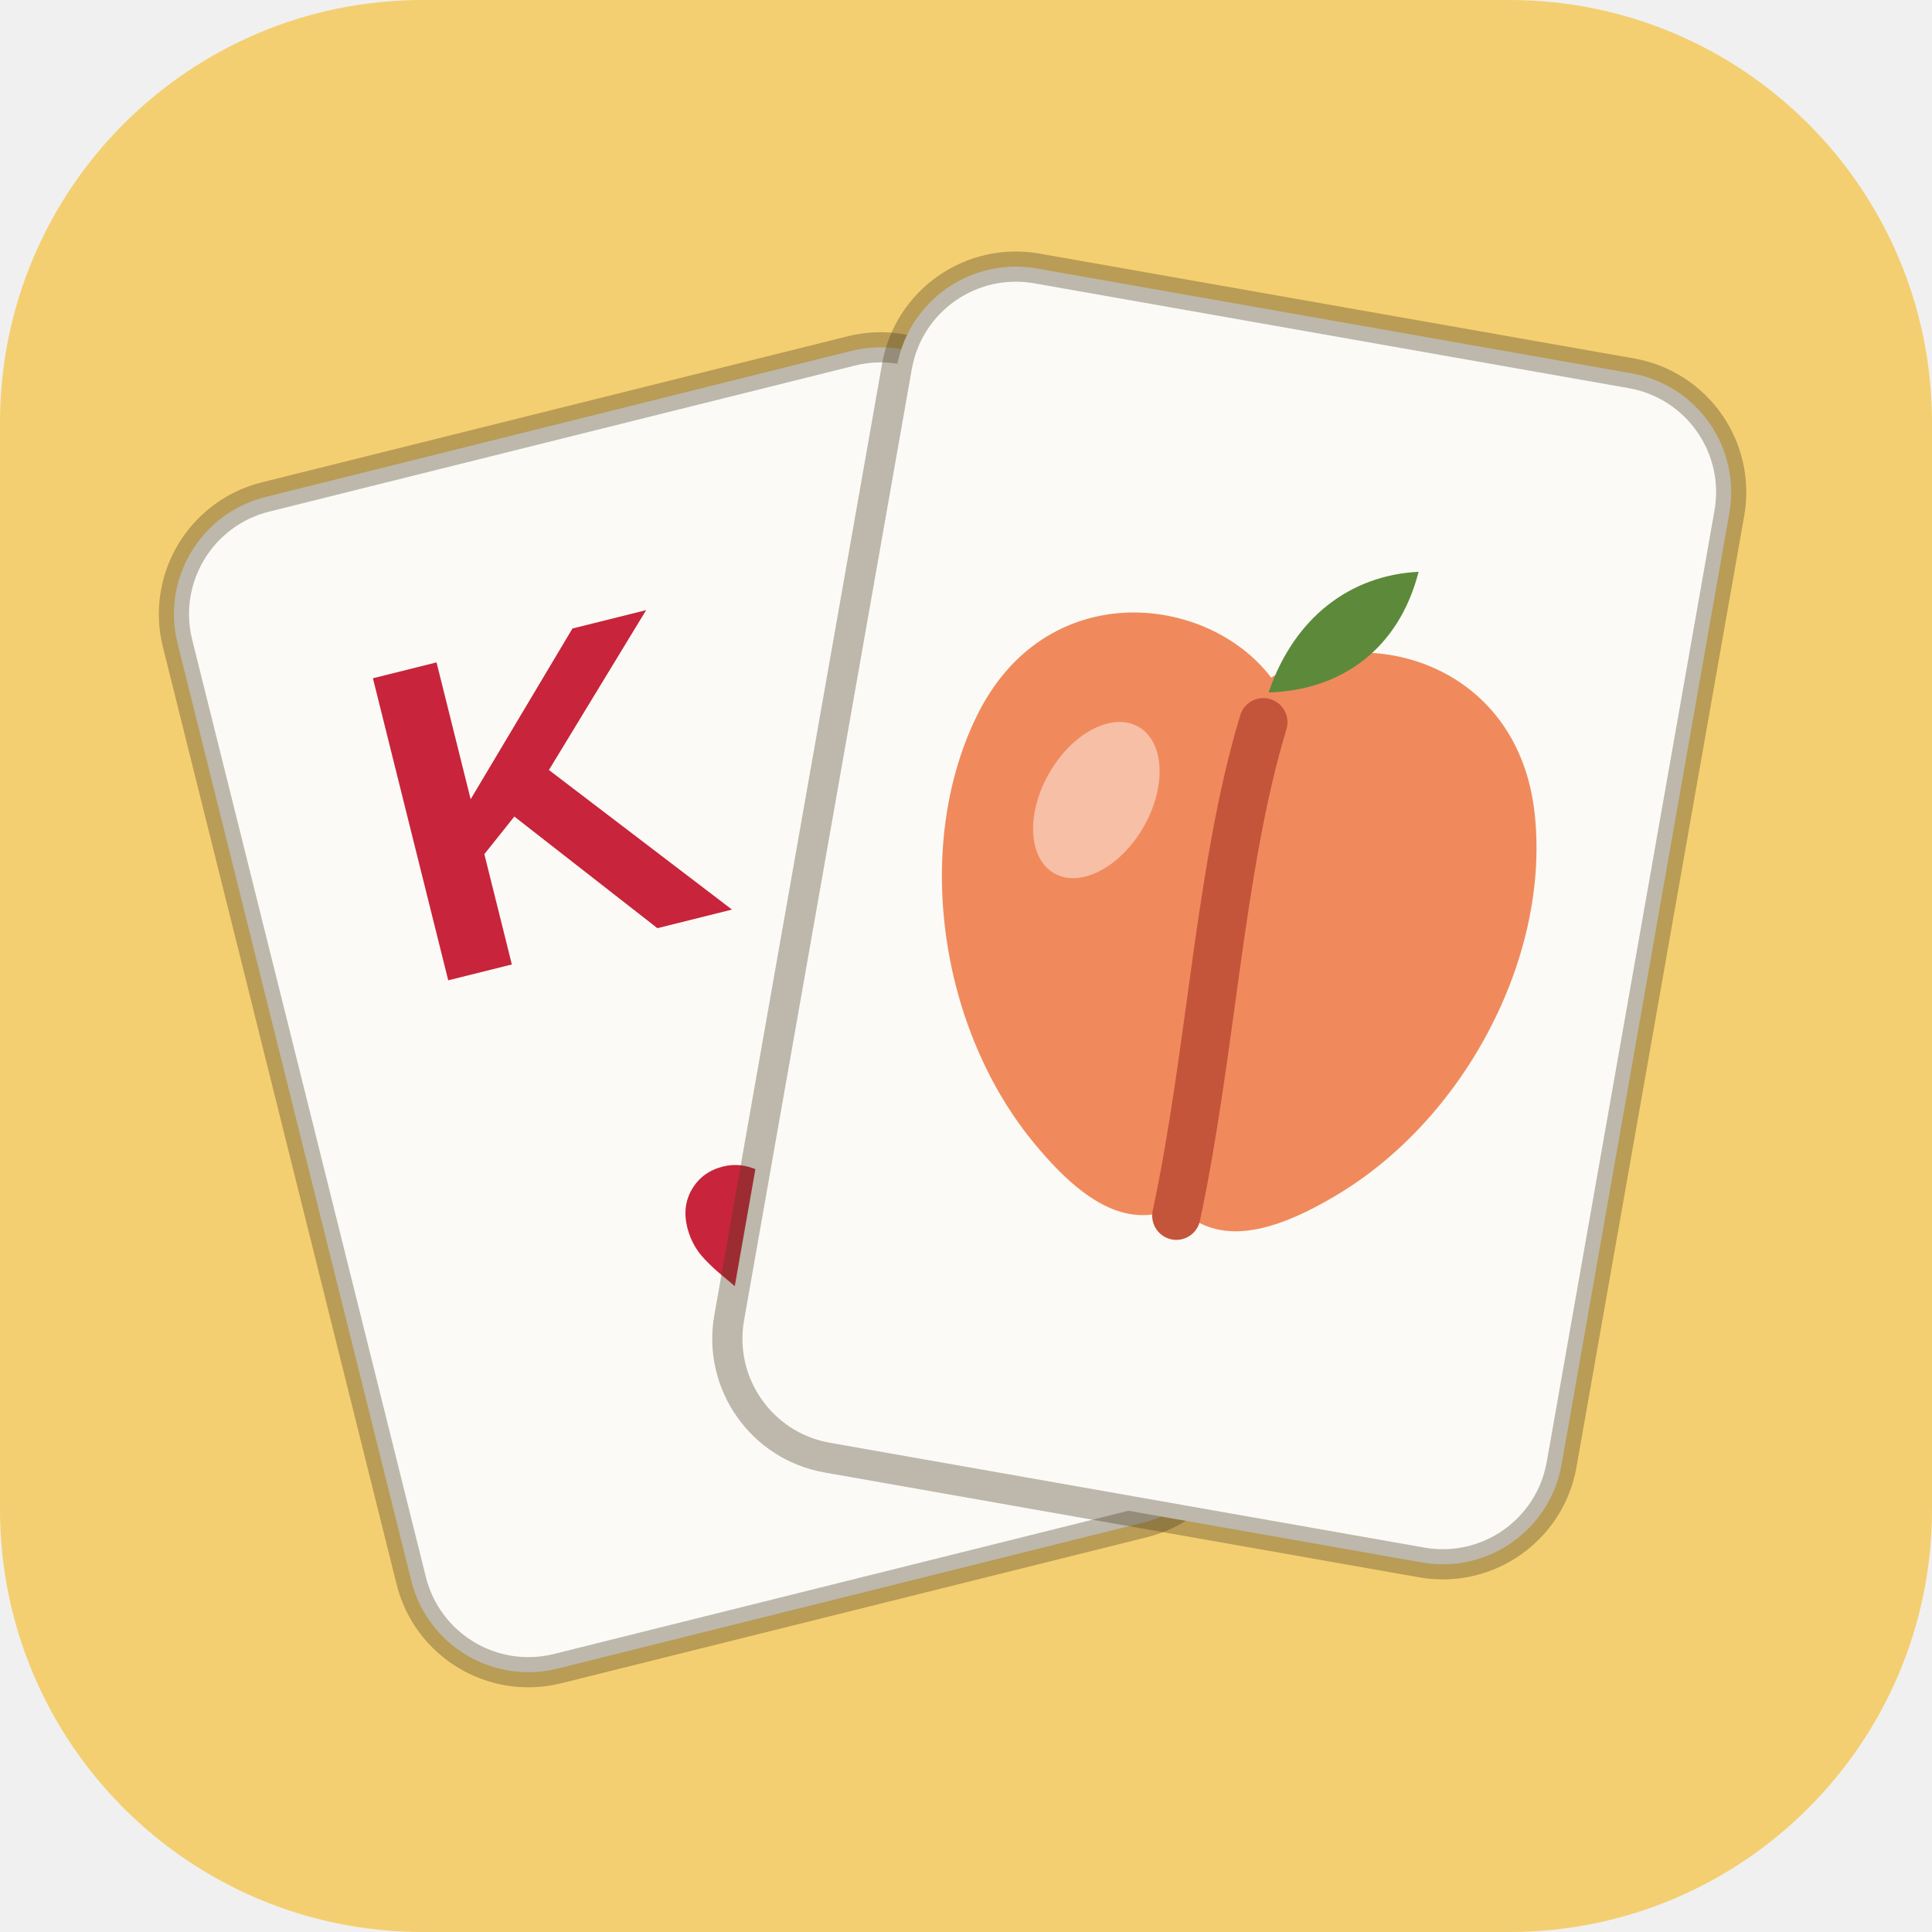
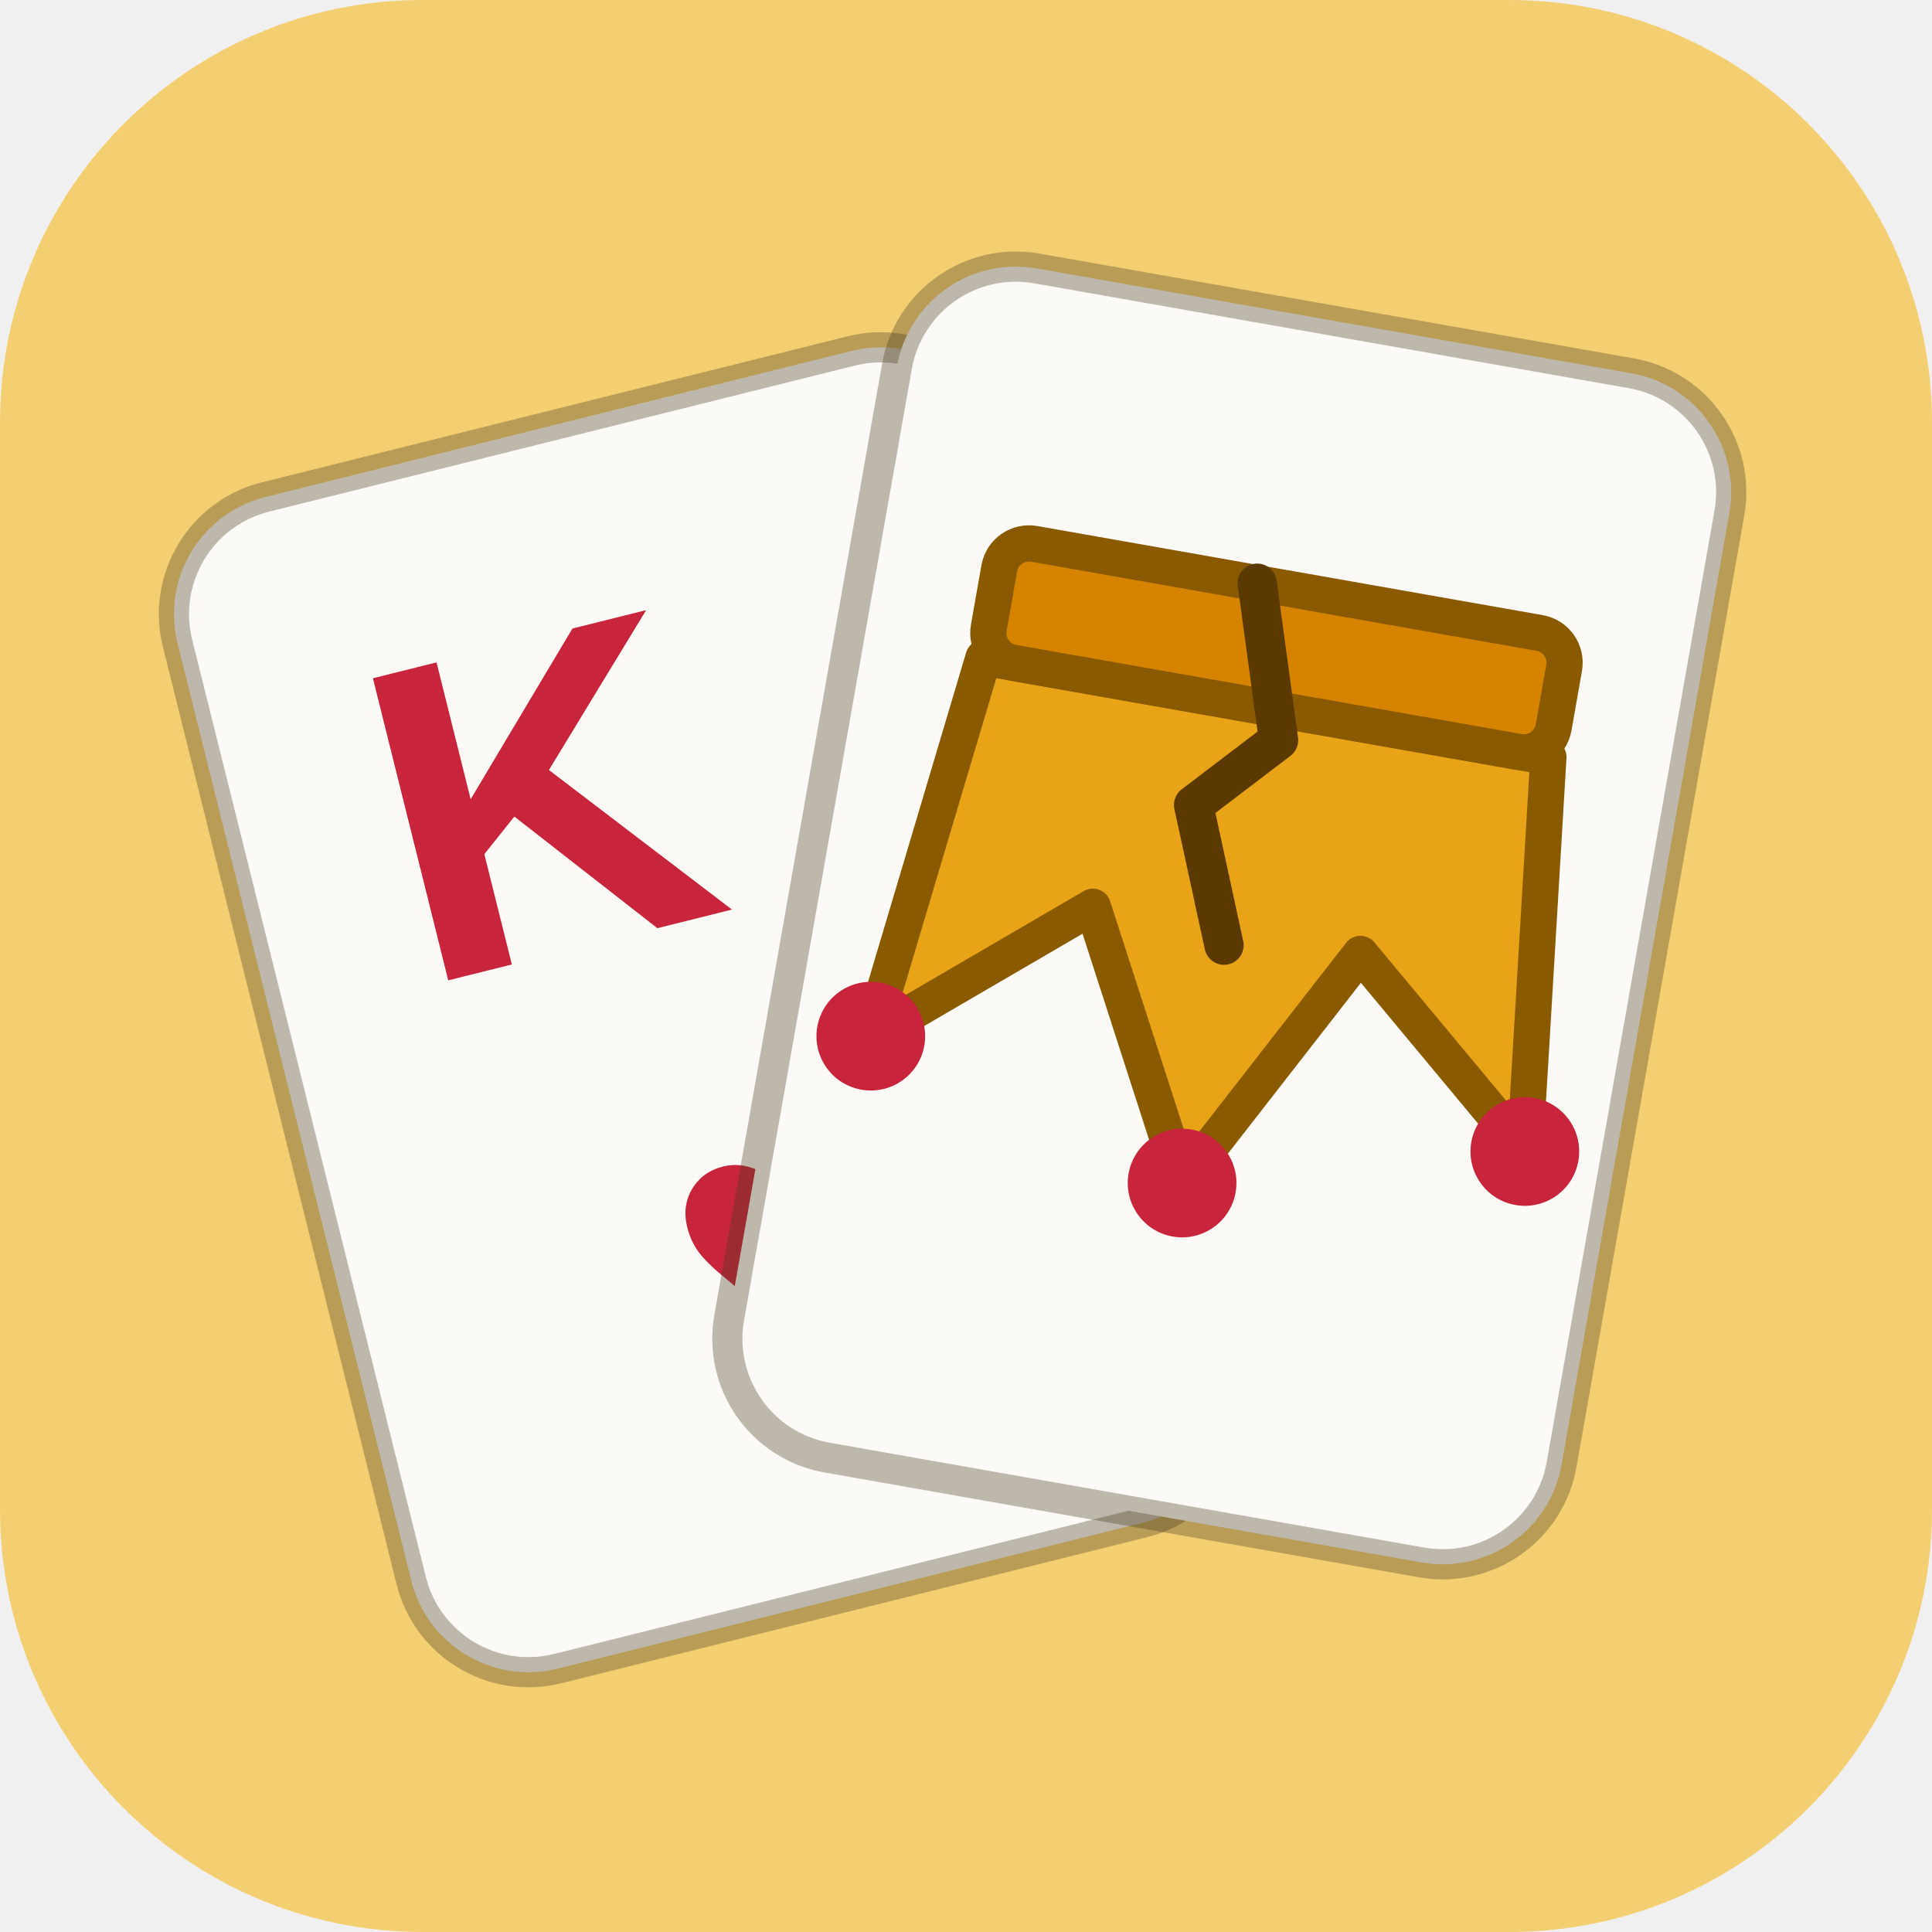
<svg xmlns="http://www.w3.org/2000/svg" viewBox="0 0 64 64">
  <rect width="64" height="64" rx="14" fill="#f4cf71" />
  <g transform="rotate(-14 26 40)">
    <rect x="11" y="13" width="28" height="40" rx="4" fill="#fbfaf6" stroke="#4a3d22" stroke-opacity=".35" />
    <text x="16" y="30" font-family="Arial, sans-serif" font-weight="800" font-size="15" fill="#c8243b">K</text>
    <text x="22" y="46" font-family="Arial, sans-serif" font-size="14" fill="#c8243b">♥</text>
  </g>
  <g transform="rotate(10 38 40)">
    <rect x="25" y="10" width="28" height="40" rx="4" fill="#fbfaf6" stroke="#4a3d22" stroke-opacity=".35" />
-     <path d="M39 22c-2.6-2.4-8-2-9.4 3-1.3 4.6.6 10.4 4.4 13.6 2 1.7 3.6 2.2 5 1.2 1.4 1 3 .5 5-1.2 3.8-3.2 5.7-9 4.4-13.6-1.4-5-6.8-5.4-9.4-3z" fill="#f08a5d" />
-     <path d="M39 23.5c-.6 5 .2 11 0 16.6" fill="none" stroke="#c4553a" stroke-width="1.6" stroke-linecap="round" />
-     <ellipse cx="34" cy="27" rx="1.8" ry="2.8" fill="#fff" opacity=".45" transform="rotate(20 34 27)" />
-     <path d="M39 22.5c.4-2.6 2-4.3 4.2-4.8-.2 2.6-1.8 4.3-4.2 4.8z" fill="#5d8a3a" />
+     <g transform="rotate(180 39 30)">
+       <path d="M29.5 37l-1.5-13 6.5 5.5L39 21l4.5 8.5 6.5-5.5-1.5 13z" fill="#e8a317" stroke="#8a5a00" stroke-width="1.2" stroke-linejoin="round" />
+       <rect x="29.5" y="37" width="19" height="4" rx="1" fill="#d68400" stroke="#8a5a00" stroke-width="1.2" />
+       <circle cx="28" cy="24" r="1.8" fill="#c8243b" />
+       <circle cx="39" cy="21" r="1.8" fill="#c8243b" />
+       <circle cx="50" cy="24" r="1.8" fill="#c8243b" />
+       <path d="M40 41l-1.6-5 2.4-2.6-1.8-4.4" fill="none" stroke="#5a3a00" stroke-width="1.3" stroke-linecap="round" stroke-linejoin="round" />
+     </g>
  </g>
</svg>
